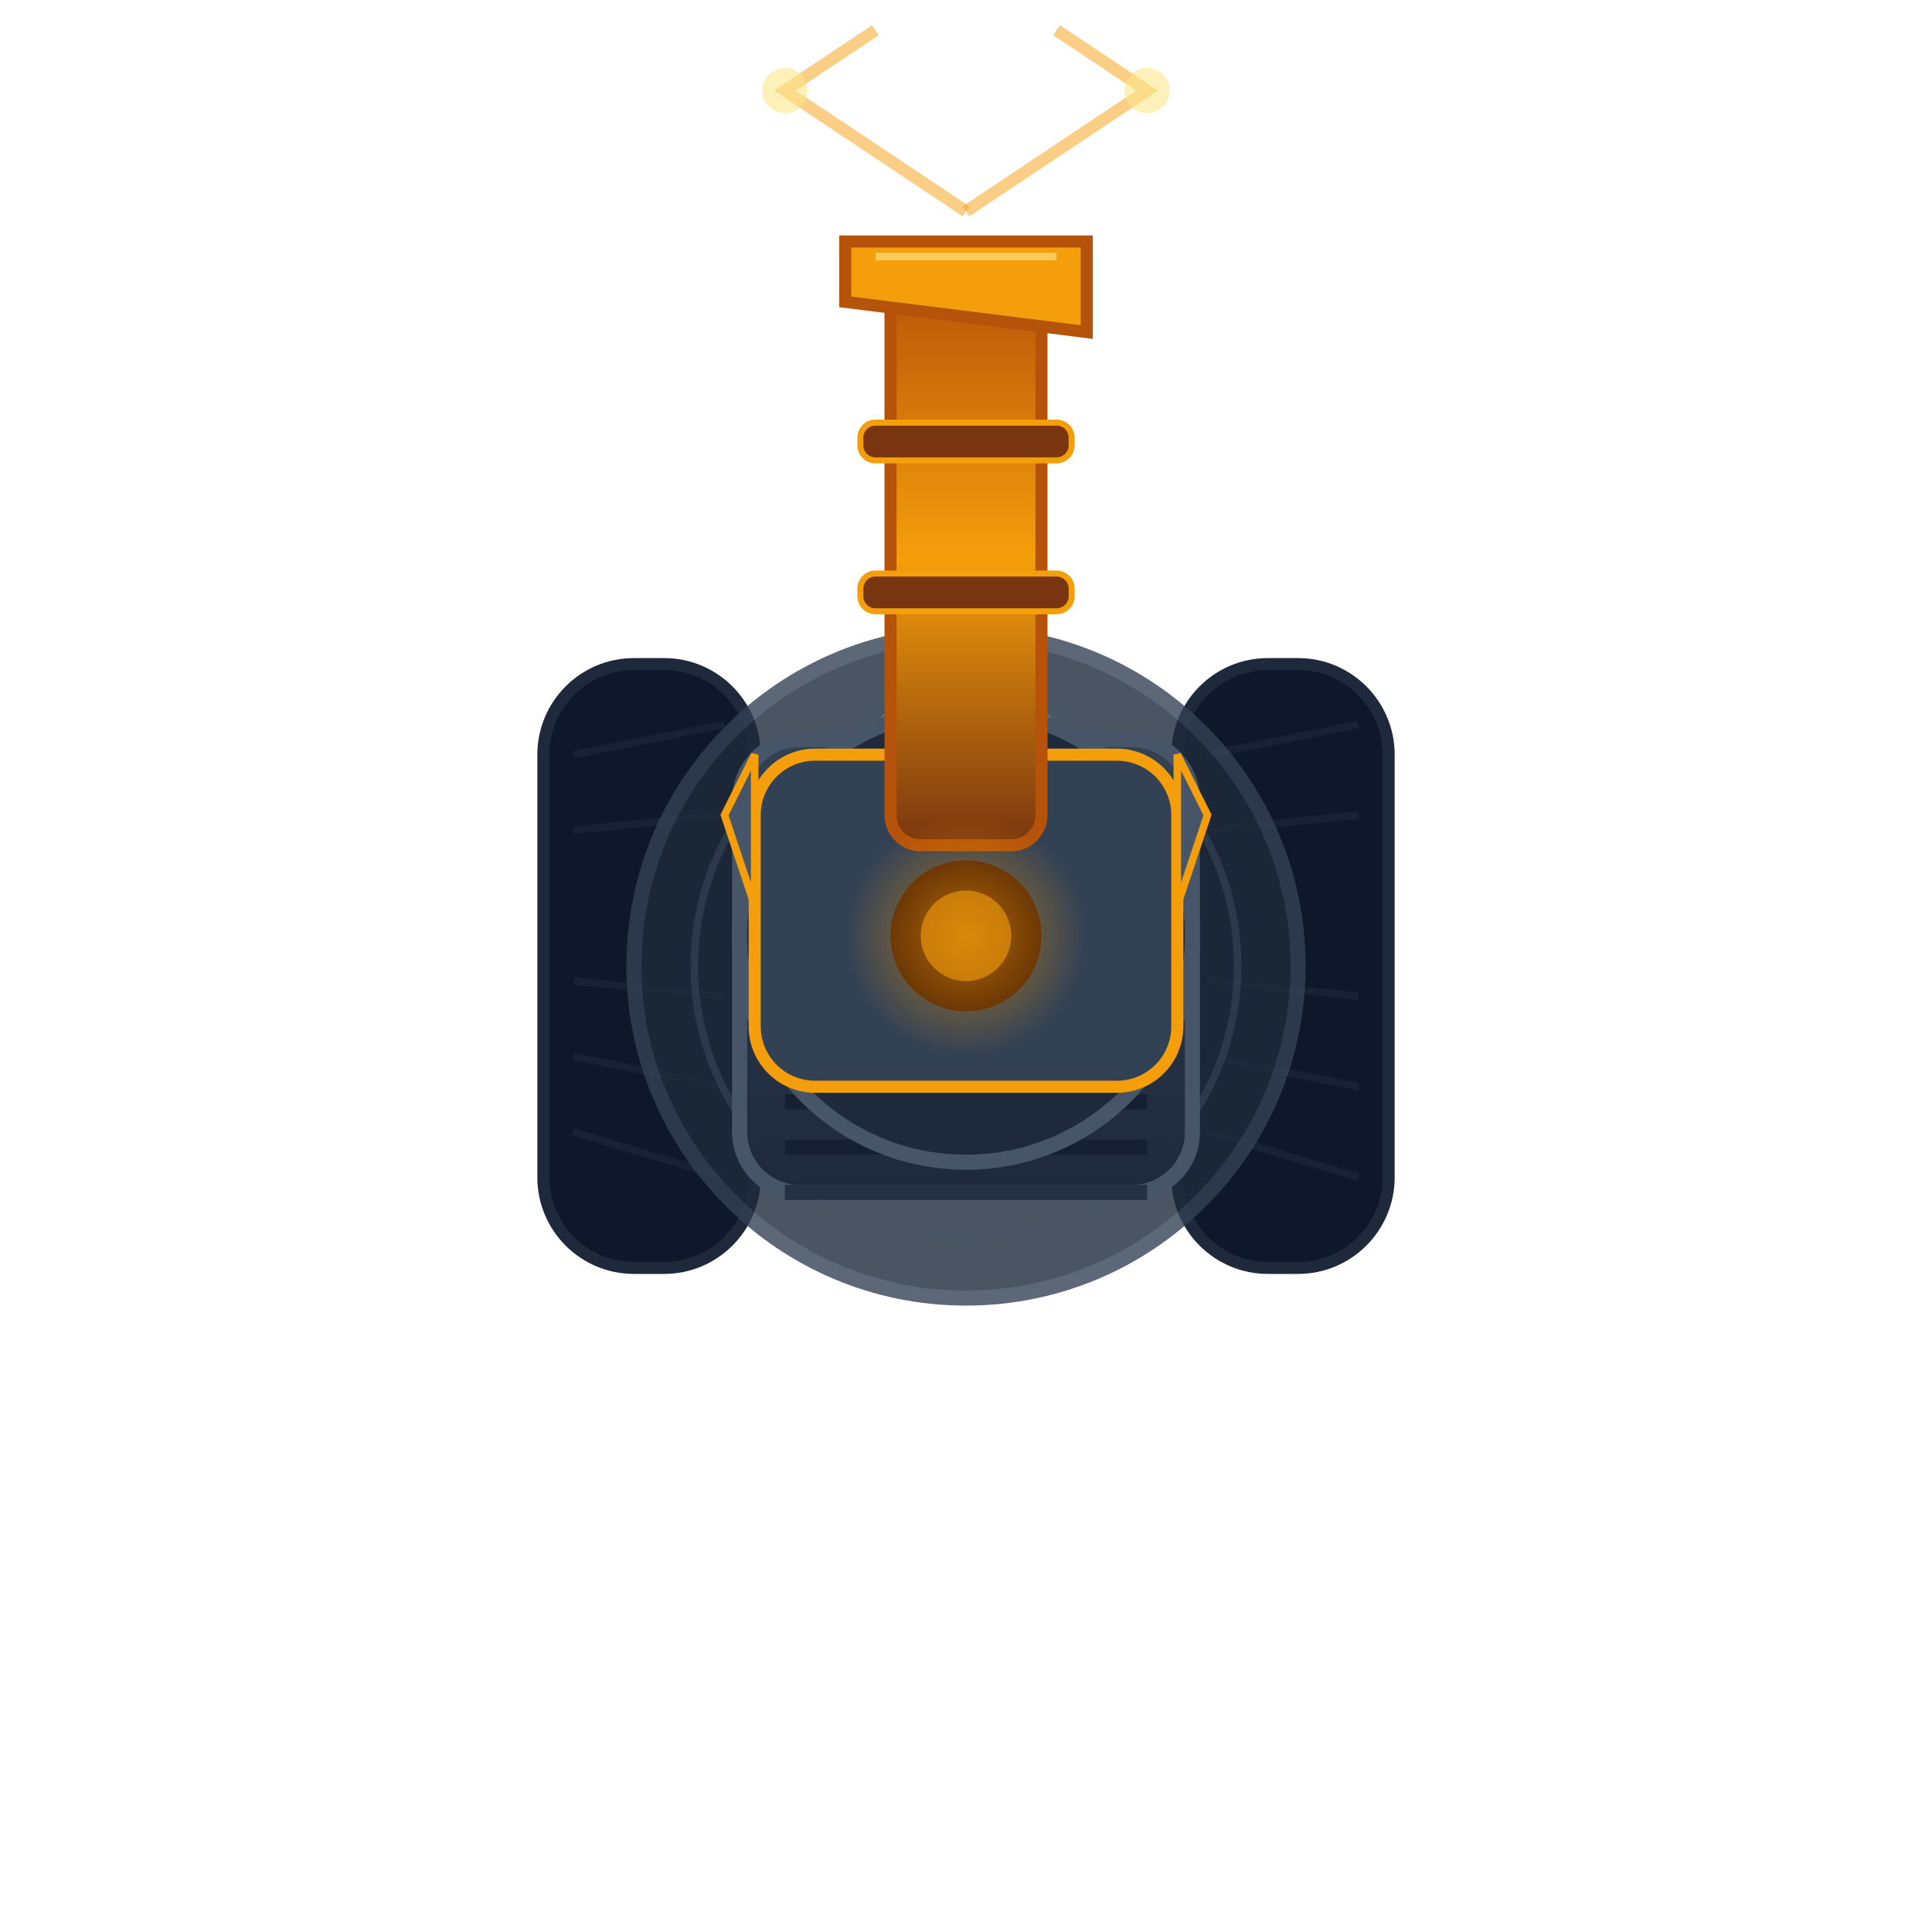
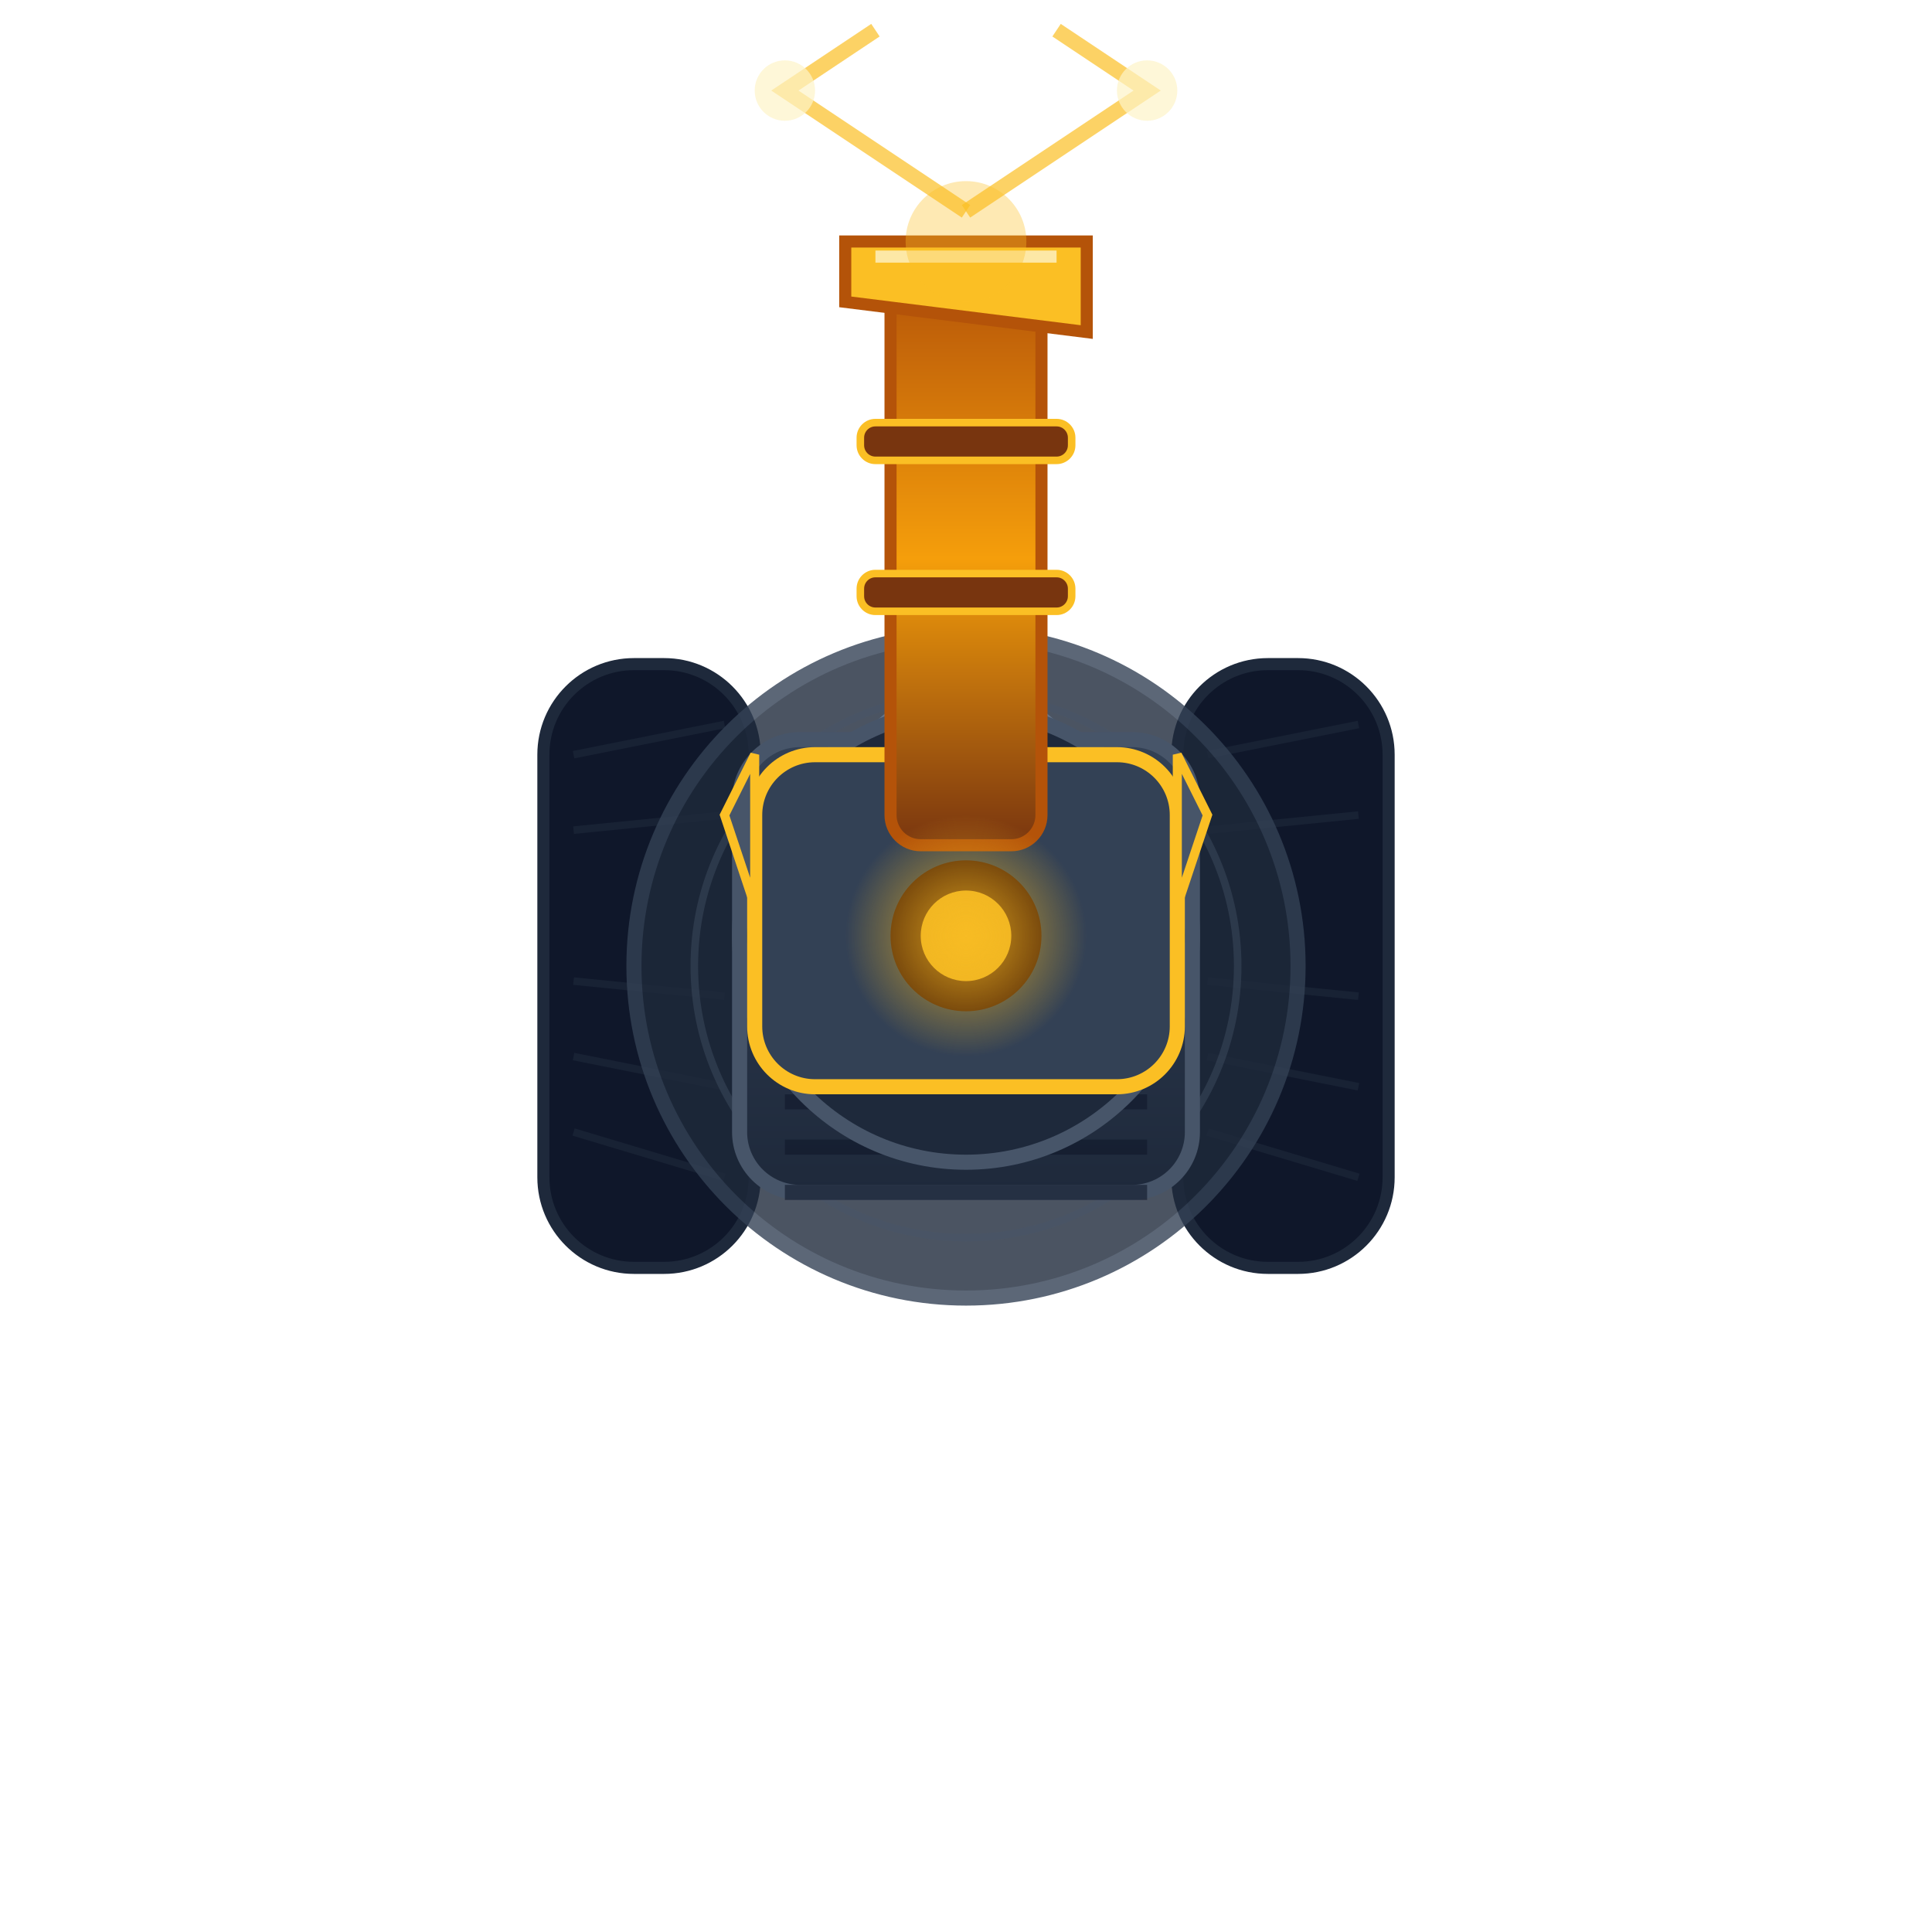
<svg xmlns="http://www.w3.org/2000/svg" viewBox="0 0 128 128">
  <defs>
    <linearGradient id="ric-hull" x1="0" y1="0" x2="0" y2="1">
      <stop offset="0%" stop-color="#334155" />
      <stop offset="100%" stop-color="#1e293b" />
    </linearGradient>
    <linearGradient id="ric-barrel" x1="0" y1="1" x2="0" y2="0">
      <stop offset="0%" stop-color="#78350f" />
      <stop offset="50%" stop-color="#f59e0b" />
      <stop offset="100%" stop-color="#b45309" />
    </linearGradient>
    <radialGradient id="ric-glow" cx="50%" cy="50%" r="50%">
-       <stop offset="0%" stop-color="#f59e0b" stop-opacity="0.6" />
-       <stop offset="100%" stop-color="#f59e0b" stop-opacity="0" />
+       <stop offset="0%" stop-color="#fbbf24" stop-opacity="0.8" />
+       <stop offset="100%" stop-color="#fbbf24" stop-opacity="0" />
    </radialGradient>
  </defs>
  <rect x="36" y="44" width="14" height="40" rx="6" fill="#0f172a" stroke="#1e293b" stroke-width="0.8" />
  <line x1="38" y1="50" x2="48" y2="48" stroke="#1e293b" stroke-width="0.5" opacity="0.6" />
  <line x1="38" y1="55" x2="48" y2="54" stroke="#1e293b" stroke-width="0.5" opacity="0.6" />
  <line x1="38" y1="65" x2="48" y2="66" stroke="#1e293b" stroke-width="0.5" opacity="0.6" />
  <line x1="38" y1="70" x2="48" y2="72" stroke="#1e293b" stroke-width="0.5" opacity="0.6" />
  <line x1="38" y1="75" x2="48" y2="78" stroke="#1e293b" stroke-width="0.5" opacity="0.6" />
  <rect x="78" y="44" width="14" height="40" rx="6" fill="#0f172a" stroke="#1e293b" stroke-width="0.8" />
  <line x1="80" y1="50" x2="90" y2="48" stroke="#1e293b" stroke-width="0.5" opacity="0.6" />
  <line x1="80" y1="55" x2="90" y2="54" stroke="#1e293b" stroke-width="0.5" opacity="0.6" />
  <line x1="80" y1="65" x2="90" y2="66" stroke="#1e293b" stroke-width="0.5" opacity="0.6" />
  <line x1="80" y1="70" x2="90" y2="72" stroke="#1e293b" stroke-width="0.5" opacity="0.6" />
  <line x1="80" y1="75" x2="90" y2="78" stroke="#1e293b" stroke-width="0.5" opacity="0.6" />
  <circle cx="64" cy="64" r="22" fill="#1e293b" stroke="#334155" stroke-width="1" opacity="0.8" />
  <circle cx="64" cy="64" r="18" fill="none" stroke="#475569" stroke-width="0.5" opacity="0.4" />
  <rect x="49" y="49" width="30" height="30" rx="4" fill="url(#ric-hull)" stroke="#475569" stroke-width="1" />
  <polygon points="57,49 64,43 71,49" fill="#475569" stroke="#64748b" stroke-width="0.5" />
  <line x1="52" y1="73" x2="76" y2="73" stroke="#0f172a" stroke-width="1" opacity="0.6" />
  <line x1="52" y1="76" x2="76" y2="76" stroke="#0f172a" stroke-width="1" opacity="0.6" />
  <line x1="52" y1="79" x2="76" y2="79" stroke="#0f172a" stroke-width="1" opacity="0.6" />
  <circle cx="64" cy="62" r="15" fill="#1e293b" stroke="#475569" stroke-width="1" />
-   <rect x="50" y="50" width="28" height="22" rx="4" fill="#334155" stroke="#f59e0b" stroke-width="0.8" />
+   <rect x="50" y="50" width="28" height="22" rx="4" fill="#334155" stroke="#fbbf24" stroke-width="1" />
  <rect x="59" y="18" width="10" height="38" rx="2" fill="url(#ric-barrel)" stroke="#b45309" stroke-width="0.8" />
-   <polygon points="56,16 72,16 72,22 56,20" fill="#f59e0b" stroke="#b45309" stroke-width="0.8" />
-   <line x1="58" y1="17" x2="70" y2="17" stroke="#fde68a" stroke-width="0.5" opacity="0.6" />
-   <polyline points="64,14 52,6 58,2" fill="none" stroke="#f59e0b" stroke-width="0.8" opacity="0.5" />
-   <polyline points="64,14 76,6 70,2" fill="none" stroke="#f59e0b" stroke-width="0.8" opacity="0.5" />
-   <circle cx="52" cy="6" r="1.5" fill="#fde68a" opacity="0.6" />
-   <circle cx="76" cy="6" r="1.5" fill="#fde68a" opacity="0.6" />
-   <rect x="57" y="28" width="14" height="2.5" rx="1" fill="#78350f" stroke="#f59e0b" stroke-width="0.4" />
-   <rect x="57" y="38" width="14" height="2.5" rx="1" fill="#78350f" stroke="#f59e0b" stroke-width="0.4" />
-   <polygon points="48,54 50,50 50,60" fill="#475569" stroke="#f59e0b" stroke-width="0.5" />
-   <polygon points="80,54 78,50 78,60" fill="#475569" stroke="#f59e0b" stroke-width="0.5" />
+   <polygon points="56,16 72,16 72,22 56,20" fill="#fbbf24" stroke="#b45309" stroke-width="0.8" />
+   <line x1="58" y1="17" x2="70" y2="17" stroke="#fef3c7" stroke-width="0.8" opacity="0.8" />
+   <circle cx="64" cy="16" r="4" fill="#fbbf24" opacity="0.35" />
+   <polyline points="64,14 52,6 58,2" fill="none" stroke="#fbbf24" stroke-width="1" opacity="0.7" />
+   <polyline points="64,14 76,6 70,2" fill="none" stroke="#fbbf24" stroke-width="1" opacity="0.7" />
+   <circle cx="52" cy="6" r="2" fill="#fef3c7" opacity="0.7" />
+   <circle cx="76" cy="6" r="2" fill="#fef3c7" opacity="0.7" />
+   <rect x="57" y="28" width="14" height="2.5" rx="1" fill="#78350f" stroke="#fbbf24" stroke-width="0.5" />
+   <rect x="57" y="38" width="14" height="2.5" rx="1" fill="#78350f" stroke="#fbbf24" stroke-width="0.5" />
+   <polygon points="48,54 50,50 50,60" fill="#475569" stroke="#fbbf24" stroke-width="0.6" />
+   <polygon points="80,54 78,50 78,60" fill="#475569" stroke="#fbbf24" stroke-width="0.6" />
  <circle cx="64" cy="62" r="5" fill="#451a03" />
-   <circle cx="64" cy="62" r="3" fill="#f59e0b" opacity="0.6" />
+   <circle cx="64" cy="62" r="3" fill="#fbbf24" opacity="0.9" />
  <circle cx="64" cy="62" r="8" fill="url(#ric-glow)" />
</svg>
